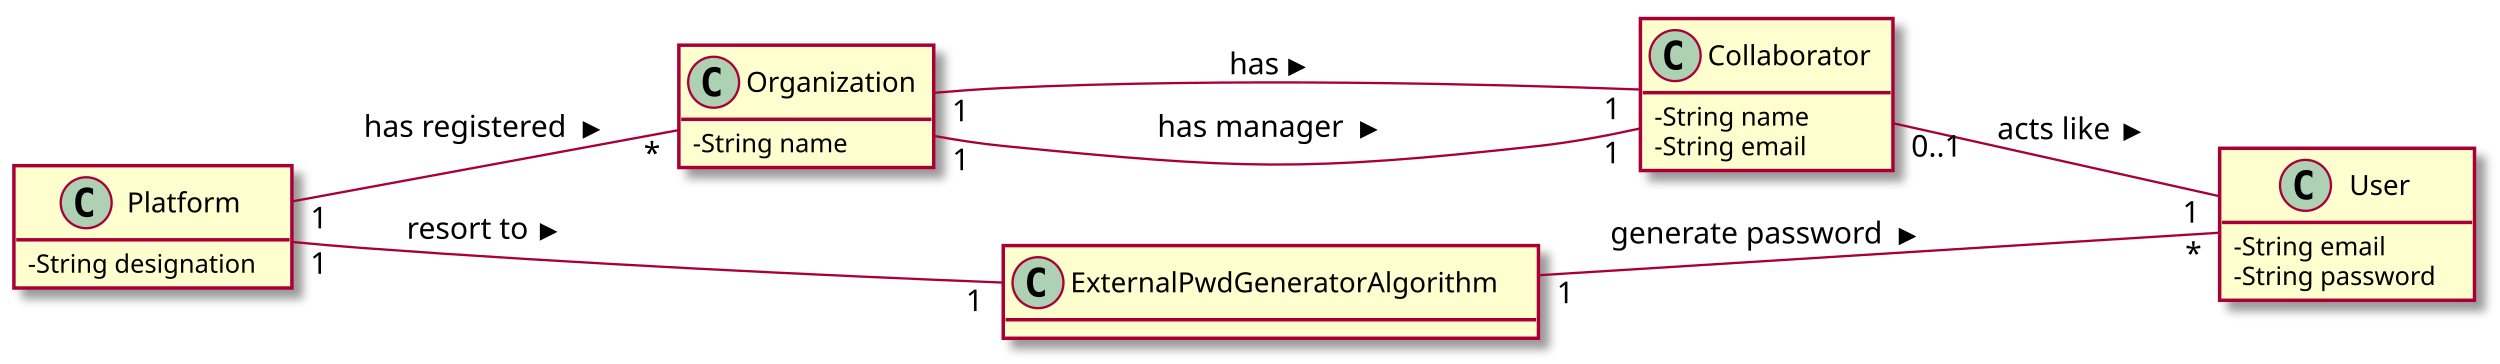
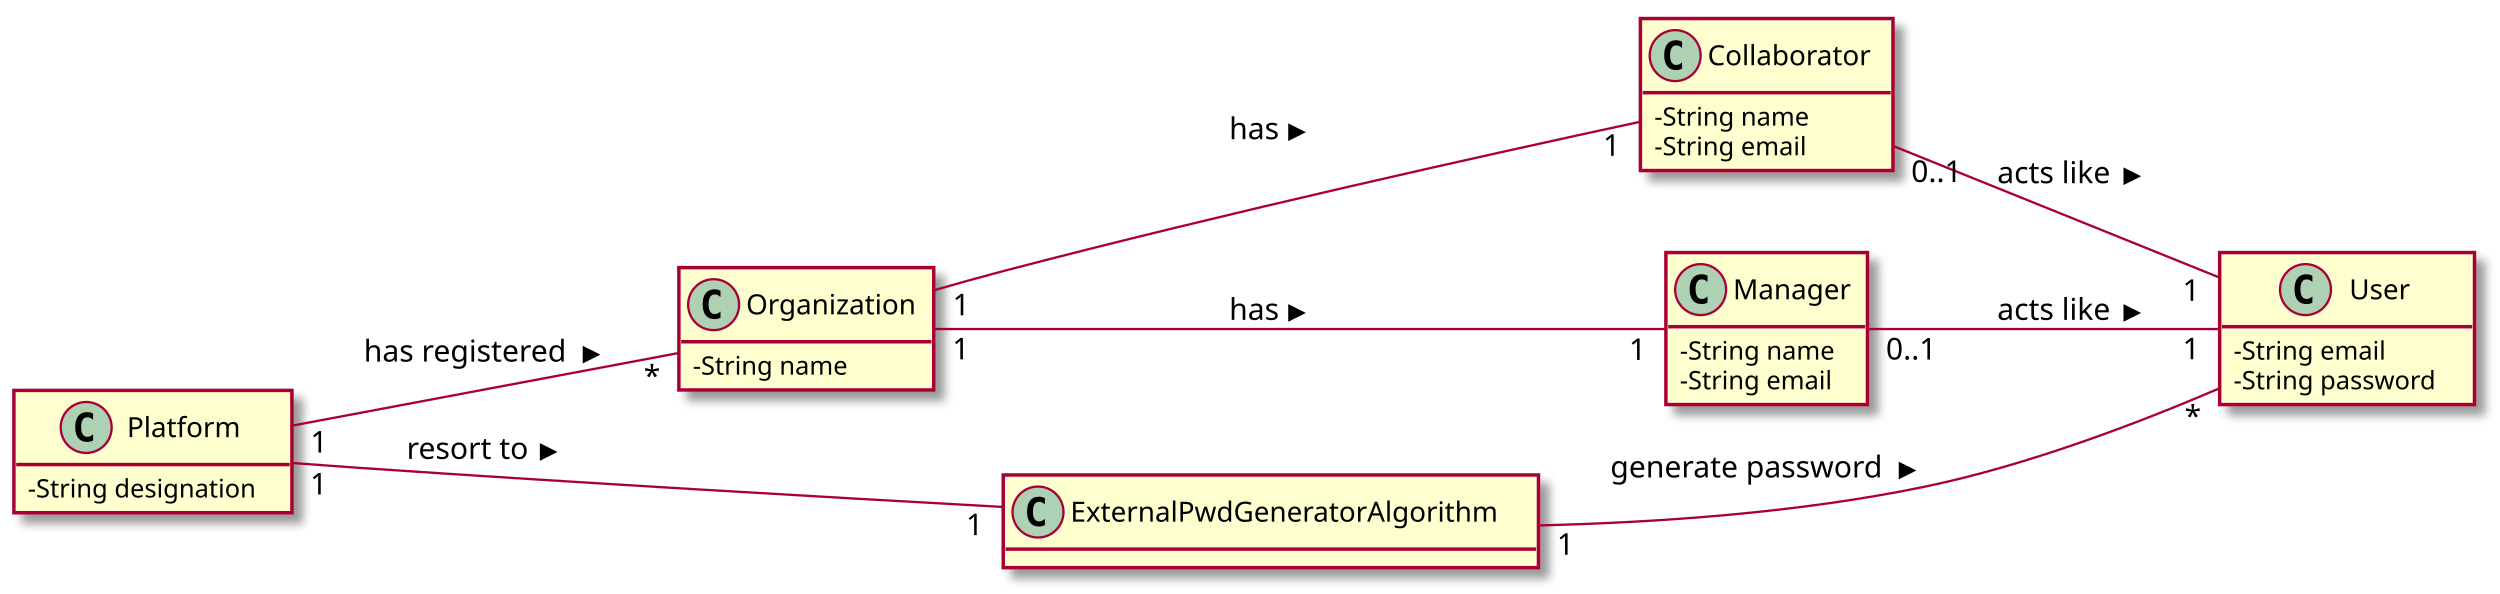
- <svg xmlns="http://www.w3.org/2000/svg" contentScriptType="application/ecmascript" contentStyleType="text/css" height="157px" preserveAspectRatio="none" style="width:1079px;height:157px;" version="1.1" viewBox="0 0 1079 157" width="1079px" zoomAndPan="magnify">
+ <svg xmlns="http://www.w3.org/2000/svg" contentScriptType="application/ecmascript" contentStyleType="text/css" height="256px" preserveAspectRatio="none" style="width:1079px;height:256px;" version="1.1" viewBox="0 0 1079 256" width="1079px" zoomAndPan="magnify">
  <defs>
-     <filter height="300%" id="f1ktf6bxkvo7nk" width="300%" x="-1" y="-1">
+     <filter height="300%" id="f1ayjvp8wyng1w" width="300%" x="-1" y="-1">
      <feGaussianBlur result="blurOut" stdDeviation="2.0" />
      <feColorMatrix in="blurOut" result="blurOut2" type="matrix" values="0 0 0 0 0 0 0 0 0 0 0 0 0 0 0 0 0 0 .4 0" />
      <feOffset dx="4.0" dy="4.0" in="blurOut2" result="blurOut3" />
      <feBlend in="SourceGraphic" in2="blurOut3" mode="normal" />
    </filter>
  </defs>
  <g>
-     <rect fill="#FEFECE" filter="url(#f1ktf6bxkvo7nk)" height="52.805" id="Platform" style="stroke: #A80036; stroke-width: 1.5;" width="120" x="6" y="71.5" />
-     <ellipse cx="37.2" cy="87.5" fill="#ADD1B2" rx="11" ry="11" style="stroke: #A80036; stroke-width: 1.0;" />
-     <path d="M40.169,93.141 Q39.591,93.438 38.95,93.586 Q38.309,93.734 37.606,93.734 Q35.106,93.734 33.786,92.086 Q32.466,90.438 32.466,87.312 Q32.466,84.188 33.786,82.531 Q35.106,80.875 37.606,80.875 Q38.309,80.875 38.958,81.031 Q39.606,81.188 40.169,81.484 L40.169,84.203 Q39.544,83.625 38.95,83.352 Q38.356,83.078 37.731,83.078 Q36.388,83.078 35.7,84.148 Q35.013,85.219 35.013,87.312 Q35.013,89.406 35.7,90.477 Q36.388,91.547 37.731,91.547 Q38.356,91.547 38.95,91.273 Q39.544,91 40.169,90.422 L40.169,93.141 Z " />
-     <text fill="#000000" font-family="sans-serif" font-size="12" lengthAdjust="spacingAndGlyphs" textLength="52" x="54.8" y="91.654">Platform</text>
-     <line style="stroke: #A80036; stroke-width: 1.5;" x1="7" x2="125" y1="103.5" y2="103.5" />
-     <text fill="#000000" font-family="sans-serif" font-size="11" lengthAdjust="spacingAndGlyphs" textLength="108" x="12" y="117.71">-String designation</text>
-     <rect fill="#FEFECE" filter="url(#f1ktf6bxkvo7nk)" height="52.805" id="Organization" style="stroke: #A80036; stroke-width: 1.5;" width="110" x="293" y="19.5" />
-     <ellipse cx="308" cy="35.5" fill="#ADD1B2" rx="11" ry="11" style="stroke: #A80036; stroke-width: 1.0;" />
-     <path d="M310.969,41.141 Q310.391,41.438 309.75,41.586 Q309.109,41.734 308.406,41.734 Q305.906,41.734 304.586,40.086 Q303.266,38.438 303.266,35.312 Q303.266,32.188 304.586,30.531 Q305.906,28.875 308.406,28.875 Q309.109,28.875 309.758,29.031 Q310.406,29.188 310.969,29.484 L310.969,32.203 Q310.344,31.625 309.75,31.352 Q309.156,31.078 308.531,31.078 Q307.188,31.078 306.5,32.148 Q305.812,33.219 305.812,35.312 Q305.812,37.406 306.5,38.477 Q307.188,39.547 308.531,39.547 Q309.156,39.547 309.75,39.273 Q310.344,39 310.969,38.422 L310.969,41.141 Z " />
-     <text fill="#000000" font-family="sans-serif" font-size="12" lengthAdjust="spacingAndGlyphs" textLength="78" x="322" y="39.654">Organization</text>
-     <line style="stroke: #A80036; stroke-width: 1.5;" x1="294" x2="402" y1="51.5" y2="51.5" />
-     <text fill="#000000" font-family="sans-serif" font-size="11" lengthAdjust="spacingAndGlyphs" textLength="74" x="299" y="65.71">-String name</text>
-     <rect fill="#FEFECE" filter="url(#f1ktf6bxkvo7nk)" height="65.609" id="Collaborator" style="stroke: #A80036; stroke-width: 1.5;" width="109" x="708" y="8" />
+     <rect fill="#FEFECE" filter="url(#f1ayjvp8wyng1w)" height="52.805" id="Platform" style="stroke: #A80036; stroke-width: 1.5;" width="120" x="6" y="168.5" />
+     <ellipse cx="37.2" cy="184.5" fill="#ADD1B2" rx="11" ry="11" style="stroke: #A80036; stroke-width: 1.0;" />
+     <path d="M40.169,190.141 Q39.591,190.438 38.95,190.586 Q38.309,190.734 37.606,190.734 Q35.106,190.734 33.786,189.086 Q32.466,187.438 32.466,184.312 Q32.466,181.188 33.786,179.531 Q35.106,177.875 37.606,177.875 Q38.309,177.875 38.958,178.031 Q39.606,178.188 40.169,178.484 L40.169,181.203 Q39.544,180.625 38.95,180.352 Q38.356,180.078 37.731,180.078 Q36.388,180.078 35.7,181.148 Q35.013,182.219 35.013,184.312 Q35.013,186.406 35.7,187.477 Q36.388,188.547 37.731,188.547 Q38.356,188.547 38.95,188.273 Q39.544,188 40.169,187.422 L40.169,190.141 Z " />
+     <text fill="#000000" font-family="sans-serif" font-size="12" lengthAdjust="spacingAndGlyphs" textLength="52" x="54.8" y="188.654">Platform</text>
+     <line style="stroke: #A80036; stroke-width: 1.5;" x1="7" x2="125" y1="200.5" y2="200.5" />
+     <text fill="#000000" font-family="sans-serif" font-size="11" lengthAdjust="spacingAndGlyphs" textLength="108" x="12" y="214.71">-String designation</text>
+     <rect fill="#FEFECE" filter="url(#f1ayjvp8wyng1w)" height="52.805" id="Organization" style="stroke: #A80036; stroke-width: 1.5;" width="110" x="293" y="115.5" />
+     <ellipse cx="308" cy="131.5" fill="#ADD1B2" rx="11" ry="11" style="stroke: #A80036; stroke-width: 1.0;" />
+     <path d="M310.969,137.141 Q310.391,137.438 309.75,137.586 Q309.109,137.734 308.406,137.734 Q305.906,137.734 304.586,136.086 Q303.266,134.438 303.266,131.312 Q303.266,128.188 304.586,126.531 Q305.906,124.875 308.406,124.875 Q309.109,124.875 309.758,125.031 Q310.406,125.188 310.969,125.484 L310.969,128.203 Q310.344,127.625 309.75,127.352 Q309.156,127.078 308.531,127.078 Q307.188,127.078 306.5,128.148 Q305.812,129.219 305.812,131.312 Q305.812,133.406 306.5,134.477 Q307.188,135.547 308.531,135.547 Q309.156,135.547 309.75,135.273 Q310.344,135 310.969,134.422 L310.969,137.141 Z " />
+     <text fill="#000000" font-family="sans-serif" font-size="12" lengthAdjust="spacingAndGlyphs" textLength="78" x="322" y="135.654">Organization</text>
+     <line style="stroke: #A80036; stroke-width: 1.5;" x1="294" x2="402" y1="147.5" y2="147.5" />
+     <text fill="#000000" font-family="sans-serif" font-size="11" lengthAdjust="spacingAndGlyphs" textLength="74" x="299" y="161.71">-String name</text>
+     <rect fill="#FEFECE" filter="url(#f1ayjvp8wyng1w)" height="65.609" id="Collaborator" style="stroke: #A80036; stroke-width: 1.5;" width="109" x="708" y="8" />
    <ellipse cx="723" cy="24" fill="#ADD1B2" rx="11" ry="11" style="stroke: #A80036; stroke-width: 1.0;" />
    <path d="M725.969,29.641 Q725.391,29.938 724.75,30.086 Q724.109,30.234 723.406,30.234 Q720.906,30.234 719.586,28.586 Q718.266,26.938 718.266,23.812 Q718.266,20.688 719.586,19.031 Q720.906,17.375 723.406,17.375 Q724.109,17.375 724.758,17.531 Q725.406,17.688 725.969,17.984 L725.969,20.703 Q725.344,20.125 724.75,19.852 Q724.156,19.578 723.531,19.578 Q722.188,19.578 721.5,20.648 Q720.812,21.719 720.812,23.812 Q720.812,25.906 721.5,26.977 Q722.188,28.047 723.531,28.047 Q724.156,28.047 724.75,27.773 Q725.344,27.5 725.969,26.922 L725.969,29.641 Z " />
    <text fill="#000000" font-family="sans-serif" font-size="12" lengthAdjust="spacingAndGlyphs" textLength="77" x="737" y="28.154">Collaborator</text>
    <line style="stroke: #A80036; stroke-width: 1.5;" x1="709" x2="816" y1="40" y2="40" />
    <text fill="#000000" font-family="sans-serif" font-size="11" lengthAdjust="spacingAndGlyphs" textLength="74" x="714" y="54.21">-String name</text>
    <text fill="#000000" font-family="sans-serif" font-size="11" lengthAdjust="spacingAndGlyphs" textLength="73" x="714" y="67.015">-String email</text>
-     <rect fill="#FEFECE" filter="url(#f1ktf6bxkvo7nk)" height="65.609" id="User" style="stroke: #A80036; stroke-width: 1.5;" width="110" x="958" y="64" />
-     <ellipse cx="995.05" cy="80" fill="#ADD1B2" rx="11" ry="11" style="stroke: #A80036; stroke-width: 1.0;" />
-     <path d="M998.019,85.641 Q997.441,85.938 996.8,86.086 Q996.159,86.234 995.456,86.234 Q992.956,86.234 991.636,84.586 Q990.316,82.938 990.316,79.812 Q990.316,76.688 991.636,75.031 Q992.956,73.375 995.456,73.375 Q996.159,73.375 996.808,73.531 Q997.456,73.688 998.019,73.984 L998.019,76.703 Q997.394,76.125 996.8,75.852 Q996.206,75.578 995.581,75.578 Q994.237,75.578 993.55,76.648 Q992.862,77.719 992.862,79.812 Q992.862,81.906 993.55,82.977 Q994.237,84.047 995.581,84.047 Q996.206,84.047 996.8,83.773 Q997.394,83.5 998.019,82.922 L998.019,85.641 Z " />
-     <text fill="#000000" font-family="sans-serif" font-size="12" lengthAdjust="spacingAndGlyphs" textLength="29" x="1013.95" y="84.154">User</text>
-     <line style="stroke: #A80036; stroke-width: 1.5;" x1="959" x2="1067" y1="96" y2="96" />
-     <text fill="#000000" font-family="sans-serif" font-size="11" lengthAdjust="spacingAndGlyphs" textLength="73" x="964" y="110.21">-String email</text>
-     <text fill="#000000" font-family="sans-serif" font-size="11" lengthAdjust="spacingAndGlyphs" textLength="98" x="964" y="123.015">-String password</text>
-     <rect fill="#FEFECE" filter="url(#f1ktf6bxkvo7nk)" height="40" id="ExternalPwdGeneratorAlgorithm" style="stroke: #A80036; stroke-width: 1.5;" width="231" x="433" y="106" />
-     <ellipse cx="448" cy="122" fill="#ADD1B2" rx="11" ry="11" style="stroke: #A80036; stroke-width: 1.0;" />
-     <path d="M450.969,127.641 Q450.391,127.938 449.75,128.086 Q449.109,128.234 448.406,128.234 Q445.906,128.234 444.586,126.586 Q443.266,124.938 443.266,121.812 Q443.266,118.688 444.586,117.031 Q445.906,115.375 448.406,115.375 Q449.109,115.375 449.758,115.531 Q450.406,115.688 450.969,115.984 L450.969,118.703 Q450.344,118.125 449.75,117.852 Q449.156,117.578 448.531,117.578 Q447.188,117.578 446.5,118.648 Q445.812,119.719 445.812,121.812 Q445.812,123.906 446.5,124.977 Q447.188,126.047 448.531,126.047 Q449.156,126.047 449.75,125.773 Q450.344,125.5 450.969,124.922 L450.969,127.641 Z " />
-     <text fill="#000000" font-family="sans-serif" font-size="12" lengthAdjust="spacingAndGlyphs" textLength="199" x="462" y="126.154">ExternalPwdGeneratorAlgorithm</text>
-     <line style="stroke: #A80036; stroke-width: 1.5;" x1="434" x2="663" y1="138" y2="138" />
-     <path d="M126.15,86.909 C175.487,77.811 244.769,65.035 292.727,56.192 " fill="none" id="Platform-Organization" style="stroke: #A80036; stroke-width: 1.0;" />
-     <text fill="#000000" font-family="sans-serif" font-size="13" lengthAdjust="spacingAndGlyphs" textLength="92" x="157" y="59.067">has registered</text>
-     <polygon fill="#000000" points="252,53.066,258,56.066,252,59.066,252,53.066" style="stroke: #000000; stroke-width: 1.0;" />
-     <text fill="#000000" font-family="sans-serif" font-size="13" lengthAdjust="spacingAndGlyphs" textLength="8" x="133.969" y="98.558">1</text>
-     <text fill="#000000" font-family="sans-serif" font-size="13" lengthAdjust="spacingAndGlyphs" textLength="7" x="277.829" y="70.659">*</text>
-     <path d="M126.478,104.478 C136.337,105.41 146.447,106.292 156,107 C249.038,113.899 354.677,118.849 432.907,121.964 " fill="none" id="Platform-ExternalPwdGeneratorAlgorithm" style="stroke: #A80036; stroke-width: 1.0;" />
-     <text fill="#000000" font-family="sans-serif" font-size="13" lengthAdjust="spacingAndGlyphs" textLength="55" x="175.5" y="103.067">resort to</text>
-     <polygon fill="#000000" points="233.5,97.066,239.5,100.066,233.5,103.066,233.5,97.066" style="stroke: #000000; stroke-width: 1.0;" />
-     <text fill="#000000" font-family="sans-serif" font-size="13" lengthAdjust="spacingAndGlyphs" textLength="8" x="133.933" y="118.18">1</text>
-     <text fill="#000000" font-family="sans-serif" font-size="13" lengthAdjust="spacingAndGlyphs" textLength="8" x="416.872" y="134.268">1</text>
-     <path d="M403.272,40.04 C413.16,39.19 423.376,38.452 433,38 C529.717,33.459 642.572,36.233 707.951,38.636 " fill="none" id="Organization-Collaborator" style="stroke: #A80036; stroke-width: 1.0;" />
-     <text fill="#000000" font-family="sans-serif" font-size="13" lengthAdjust="spacingAndGlyphs" textLength="23" x="530.5" y="32.067">has</text>
-     <polygon fill="#000000" points="556.5,26.066,562.5,29.066,556.5,32.066,556.5,26.066" style="stroke: #000000; stroke-width: 1.0;" />
-     <text fill="#000000" font-family="sans-serif" font-size="13" lengthAdjust="spacingAndGlyphs" textLength="8" x="410.866" y="52.325">1</text>
-     <text fill="#000000" font-family="sans-serif" font-size="13" lengthAdjust="spacingAndGlyphs" textLength="8" x="692.084" y="51.428">1</text>
-     <path d="M403.087,58.659 C412.995,60.466 423.266,62.036 433,63 C535.167,73.117 561.952,74.257 664,63 C678.369,61.415 693.706,58.567 707.895,55.434 " fill="none" id="Organization-Collaborator-1" style="stroke: #A80036; stroke-width: 1.0;" />
-     <text fill="#000000" font-family="sans-serif" font-size="13" lengthAdjust="spacingAndGlyphs" textLength="85" x="499.5" y="59.067">has manager</text>
-     <polygon fill="#000000" points="587.5,53.066,593.5,56.066,587.5,59.066,587.5,53.066" style="stroke: #000000; stroke-width: 1.0;" />
-     <text fill="#000000" font-family="sans-serif" font-size="13" lengthAdjust="spacingAndGlyphs" textLength="8" x="411.027" y="73.457">1</text>
-     <text fill="#000000" font-family="sans-serif" font-size="13" lengthAdjust="spacingAndGlyphs" textLength="8" x="692.02" y="70.483">1</text>
-     <path d="M817.164,53.22 C858.768,62.521 915.8,75.271 957.587,84.612 " fill="none" id="Collaborator-User" style="stroke: #A80036; stroke-width: 1.0;" />
-     <text fill="#000000" font-family="sans-serif" font-size="13" lengthAdjust="spacingAndGlyphs" textLength="52" x="862" y="60.067">acts like</text>
-     <polygon fill="#000000" points="917,54.066,923,57.066,917,60.066,917,54.066" style="stroke: #000000; stroke-width: 1.0;" />
-     <text fill="#000000" font-family="sans-serif" font-size="13" lengthAdjust="spacingAndGlyphs" textLength="24" x="824.872" y="67.597">0..1</text>
-     <text fill="#000000" font-family="sans-serif" font-size="13" lengthAdjust="spacingAndGlyphs" textLength="8" x="941.975" y="96.087">1</text>
-     <path d="M664.216,118.775 C757.992,112.921 885.982,104.93 957.971,100.436 " fill="none" id="ExternalPwdGeneratorAlgorithm-User" style="stroke: #A80036; stroke-width: 1.0;" />
-     <text fill="#000000" font-family="sans-serif" font-size="13" lengthAdjust="spacingAndGlyphs" textLength="122" x="695" y="105.067">generate password</text>
-     <polygon fill="#000000" points="820,99.066,826,102.066,820,105.066,820,99.066" style="stroke: #000000; stroke-width: 1.0;" />
-     <text fill="#000000" font-family="sans-serif" font-size="13" lengthAdjust="spacingAndGlyphs" textLength="8" x="671.885" y="130.864">1</text>
-     <text fill="#000000" font-family="sans-serif" font-size="13" lengthAdjust="spacingAndGlyphs" textLength="7" x="943.106" y="114.007">*</text>
+     <rect fill="#FEFECE" filter="url(#f1ayjvp8wyng1w)" height="65.609" id="Manager" style="stroke: #A80036; stroke-width: 1.5;" width="87" x="719" y="109" />
+     <ellipse cx="734" cy="125" fill="#ADD1B2" rx="11" ry="11" style="stroke: #A80036; stroke-width: 1.0;" />
+     <path d="M736.969,130.641 Q736.391,130.938 735.75,131.086 Q735.109,131.234 734.406,131.234 Q731.906,131.234 730.586,129.586 Q729.266,127.938 729.266,124.812 Q729.266,121.688 730.586,120.031 Q731.906,118.375 734.406,118.375 Q735.109,118.375 735.758,118.531 Q736.406,118.688 736.969,118.984 L736.969,121.703 Q736.344,121.125 735.75,120.852 Q735.156,120.578 734.531,120.578 Q733.188,120.578 732.5,121.648 Q731.812,122.719 731.812,124.812 Q731.812,126.906 732.5,127.977 Q733.188,129.047 734.531,129.047 Q735.156,129.047 735.75,128.773 Q736.344,128.5 736.969,127.922 L736.969,130.641 Z " />
+     <text fill="#000000" font-family="sans-serif" font-size="12" lengthAdjust="spacingAndGlyphs" textLength="55" x="748" y="129.154">Manager</text>
+     <line style="stroke: #A80036; stroke-width: 1.5;" x1="720" x2="805" y1="141" y2="141" />
+     <text fill="#000000" font-family="sans-serif" font-size="11" lengthAdjust="spacingAndGlyphs" textLength="74" x="725" y="155.21">-String name</text>
+     <text fill="#000000" font-family="sans-serif" font-size="11" lengthAdjust="spacingAndGlyphs" textLength="73" x="725" y="168.015">-String email</text>
+     <rect fill="#FEFECE" filter="url(#f1ayjvp8wyng1w)" height="65.609" id="User" style="stroke: #A80036; stroke-width: 1.5;" width="110" x="958" y="109" />
+     <ellipse cx="995.05" cy="125" fill="#ADD1B2" rx="11" ry="11" style="stroke: #A80036; stroke-width: 1.0;" />
+     <path d="M998.019,130.641 Q997.441,130.938 996.8,131.086 Q996.159,131.234 995.456,131.234 Q992.956,131.234 991.636,129.586 Q990.316,127.938 990.316,124.812 Q990.316,121.688 991.636,120.031 Q992.956,118.375 995.456,118.375 Q996.159,118.375 996.808,118.531 Q997.456,118.688 998.019,118.984 L998.019,121.703 Q997.394,121.125 996.8,120.852 Q996.206,120.578 995.581,120.578 Q994.237,120.578 993.55,121.648 Q992.862,122.719 992.862,124.812 Q992.862,126.906 993.55,127.977 Q994.237,129.047 995.581,129.047 Q996.206,129.047 996.8,128.773 Q997.394,128.5 998.019,127.922 L998.019,130.641 Z " />
+     <text fill="#000000" font-family="sans-serif" font-size="12" lengthAdjust="spacingAndGlyphs" textLength="29" x="1013.95" y="129.154">User</text>
+     <line style="stroke: #A80036; stroke-width: 1.5;" x1="959" x2="1067" y1="141" y2="141" />
+     <text fill="#000000" font-family="sans-serif" font-size="11" lengthAdjust="spacingAndGlyphs" textLength="73" x="964" y="155.21">-String email</text>
+     <text fill="#000000" font-family="sans-serif" font-size="11" lengthAdjust="spacingAndGlyphs" textLength="98" x="964" y="168.015">-String password</text>
+     <rect fill="#FEFECE" filter="url(#f1ayjvp8wyng1w)" height="40" id="ExternalPwdGeneratorAlgorithm" style="stroke: #A80036; stroke-width: 1.5;" width="231" x="433" y="205" />
+     <ellipse cx="448" cy="221" fill="#ADD1B2" rx="11" ry="11" style="stroke: #A80036; stroke-width: 1.0;" />
+     <path d="M450.969,226.641 Q450.391,226.938 449.75,227.086 Q449.109,227.234 448.406,227.234 Q445.906,227.234 444.586,225.586 Q443.266,223.938 443.266,220.812 Q443.266,217.688 444.586,216.031 Q445.906,214.375 448.406,214.375 Q449.109,214.375 449.758,214.531 Q450.406,214.688 450.969,214.984 L450.969,217.703 Q450.344,217.125 449.75,216.852 Q449.156,216.578 448.531,216.578 Q447.188,216.578 446.5,217.648 Q445.812,218.719 445.812,220.812 Q445.812,222.906 446.5,223.977 Q447.188,225.047 448.531,225.047 Q449.156,225.047 449.75,224.773 Q450.344,224.5 450.969,223.922 L450.969,226.641 Z " />
+     <text fill="#000000" font-family="sans-serif" font-size="12" lengthAdjust="spacingAndGlyphs" textLength="199" x="462" y="225.154">ExternalPwdGeneratorAlgorithm</text>
+     <line style="stroke: #A80036; stroke-width: 1.5;" x1="434" x2="663" y1="237" y2="237" />
+     <path d="M126.15,183.695 C175.487,174.423 244.769,161.401 292.727,152.388 " fill="none" id="Platform-Organization" style="stroke: #A80036; stroke-width: 1.0;" />
+     <text fill="#000000" font-family="sans-serif" font-size="13" lengthAdjust="spacingAndGlyphs" textLength="92" x="157" y="156.067">has registered</text>
+     <polygon fill="#000000" points="252,150.066,258,153.066,252,156.066,252,150.066" style="stroke: #000000; stroke-width: 1.0;" />
+     <text fill="#000000" font-family="sans-serif" font-size="13" lengthAdjust="spacingAndGlyphs" textLength="8" x="133.969" y="195.318">1</text>
+     <text fill="#000000" font-family="sans-serif" font-size="13" lengthAdjust="spacingAndGlyphs" textLength="7" x="277.829" y="166.881">*</text>
+     <path d="M126.019,199.828 C136.028,200.588 146.306,201.339 156,202 C249.128,208.35 354.761,214.479 432.965,218.811 " fill="none" id="Platform-ExternalPwdGeneratorAlgorithm" style="stroke: #A80036; stroke-width: 1.0;" />
+     <text fill="#000000" font-family="sans-serif" font-size="13" lengthAdjust="spacingAndGlyphs" textLength="55" x="175.5" y="198.067">resort to</text>
+     <polygon fill="#000000" points="233.5,192.066,239.5,195.066,233.5,198.066,233.5,192.066" style="stroke: #000000; stroke-width: 1.0;" />
+     <text fill="#000000" font-family="sans-serif" font-size="13" lengthAdjust="spacingAndGlyphs" textLength="8" x="133.821" y="213.418">1</text>
+     <text fill="#000000" font-family="sans-serif" font-size="13" lengthAdjust="spacingAndGlyphs" textLength="8" x="416.934" y="230.97">1</text>
+     <path d="M403.192,125.251 C413.089,122.395 423.329,119.535 433,117 C529.114,91.805 642.163,66.705 707.743,52.587 " fill="none" id="Organization-Collaborator" style="stroke: #A80036; stroke-width: 1.0;" />
+     <text fill="#000000" font-family="sans-serif" font-size="13" lengthAdjust="spacingAndGlyphs" textLength="23" x="530.5" y="60.067">has</text>
+     <polygon fill="#000000" points="556.5,54.066,562.5,57.066,556.5,60.066,556.5,54.066" style="stroke: #000000; stroke-width: 1.0;" />
+     <text fill="#000000" font-family="sans-serif" font-size="13" lengthAdjust="spacingAndGlyphs" textLength="8" x="411.146" y="136.096">1</text>
+     <text fill="#000000" font-family="sans-serif" font-size="13" lengthAdjust="spacingAndGlyphs" textLength="8" x="691.848" y="67.254">1</text>
+     <path d="M403.042,142 C486.395,142 642.954,142 718.93,142 " fill="none" id="Organization-Manager" style="stroke: #A80036; stroke-width: 1.0;" />
+     <text fill="#000000" font-family="sans-serif" font-size="13" lengthAdjust="spacingAndGlyphs" textLength="23" x="530.5" y="138.067">has</text>
+     <polygon fill="#000000" points="556.5,132.066,562.5,135.066,556.5,138.066,556.5,132.066" style="stroke: #000000; stroke-width: 1.0;" />
+     <text fill="#000000" font-family="sans-serif" font-size="13" lengthAdjust="spacingAndGlyphs" textLength="8" x="410.976" y="155.097">1</text>
+     <text fill="#000000" font-family="sans-serif" font-size="13" lengthAdjust="spacingAndGlyphs" textLength="8" x="703.051" y="155.352">1</text>
+     <path d="M817.164,63.04 C858.768,79.815 915.8,102.809 957.587,119.658 " fill="none" id="Collaborator-User" style="stroke: #A80036; stroke-width: 1.0;" />
+     <text fill="#000000" font-family="sans-serif" font-size="13" lengthAdjust="spacingAndGlyphs" textLength="52" x="862" y="79.067">acts like</text>
+     <polygon fill="#000000" points="917,73.066,923,76.066,917,79.066,917,73.066" style="stroke: #000000; stroke-width: 1.0;" />
+     <text fill="#000000" font-family="sans-serif" font-size="13" lengthAdjust="spacingAndGlyphs" textLength="24" x="824.872" y="78.553">0..1</text>
+     <text fill="#000000" font-family="sans-serif" font-size="13" lengthAdjust="spacingAndGlyphs" textLength="8" x="941.975" y="129.857">1</text>
+     <path d="M806.134,142 C848.187,142 911.981,142 957.6,142 " fill="none" id="Manager-User" style="stroke: #A80036; stroke-width: 1.0;" />
+     <text fill="#000000" font-family="sans-serif" font-size="13" lengthAdjust="spacingAndGlyphs" textLength="52" x="862" y="138.067">acts like</text>
+     <polygon fill="#000000" points="917,132.066,923,135.066,917,138.066,917,132.066" style="stroke: #000000; stroke-width: 1.0;" />
+     <text fill="#000000" font-family="sans-serif" font-size="13" lengthAdjust="spacingAndGlyphs" textLength="24" x="813.957" y="155.158">0..1</text>
+     <text fill="#000000" font-family="sans-serif" font-size="13" lengthAdjust="spacingAndGlyphs" textLength="8" x="941.99" y="155.061">1</text>
+     <path d="M664.291,226.763 C715.8,225.525 776.907,221.264 831,210 C874.92,200.854 922.328,182.857 957.746,167.675 " fill="none" id="ExternalPwdGeneratorAlgorithm-User" style="stroke: #A80036; stroke-width: 1.0;" />
+     <text fill="#000000" font-family="sans-serif" font-size="13" lengthAdjust="spacingAndGlyphs" textLength="122" x="695" y="206.067">generate password</text>
+     <polygon fill="#000000" points="820,200.066,826,203.066,820,206.066,820,200.066" style="stroke: #000000; stroke-width: 1.0;" />
+     <text fill="#000000" font-family="sans-serif" font-size="13" lengthAdjust="spacingAndGlyphs" textLength="8" x="671.965" y="239.427">1</text>
+     <text fill="#000000" font-family="sans-serif" font-size="13" lengthAdjust="spacingAndGlyphs" textLength="7" x="942.851" y="184.235">*</text>
  </g>
</svg>
